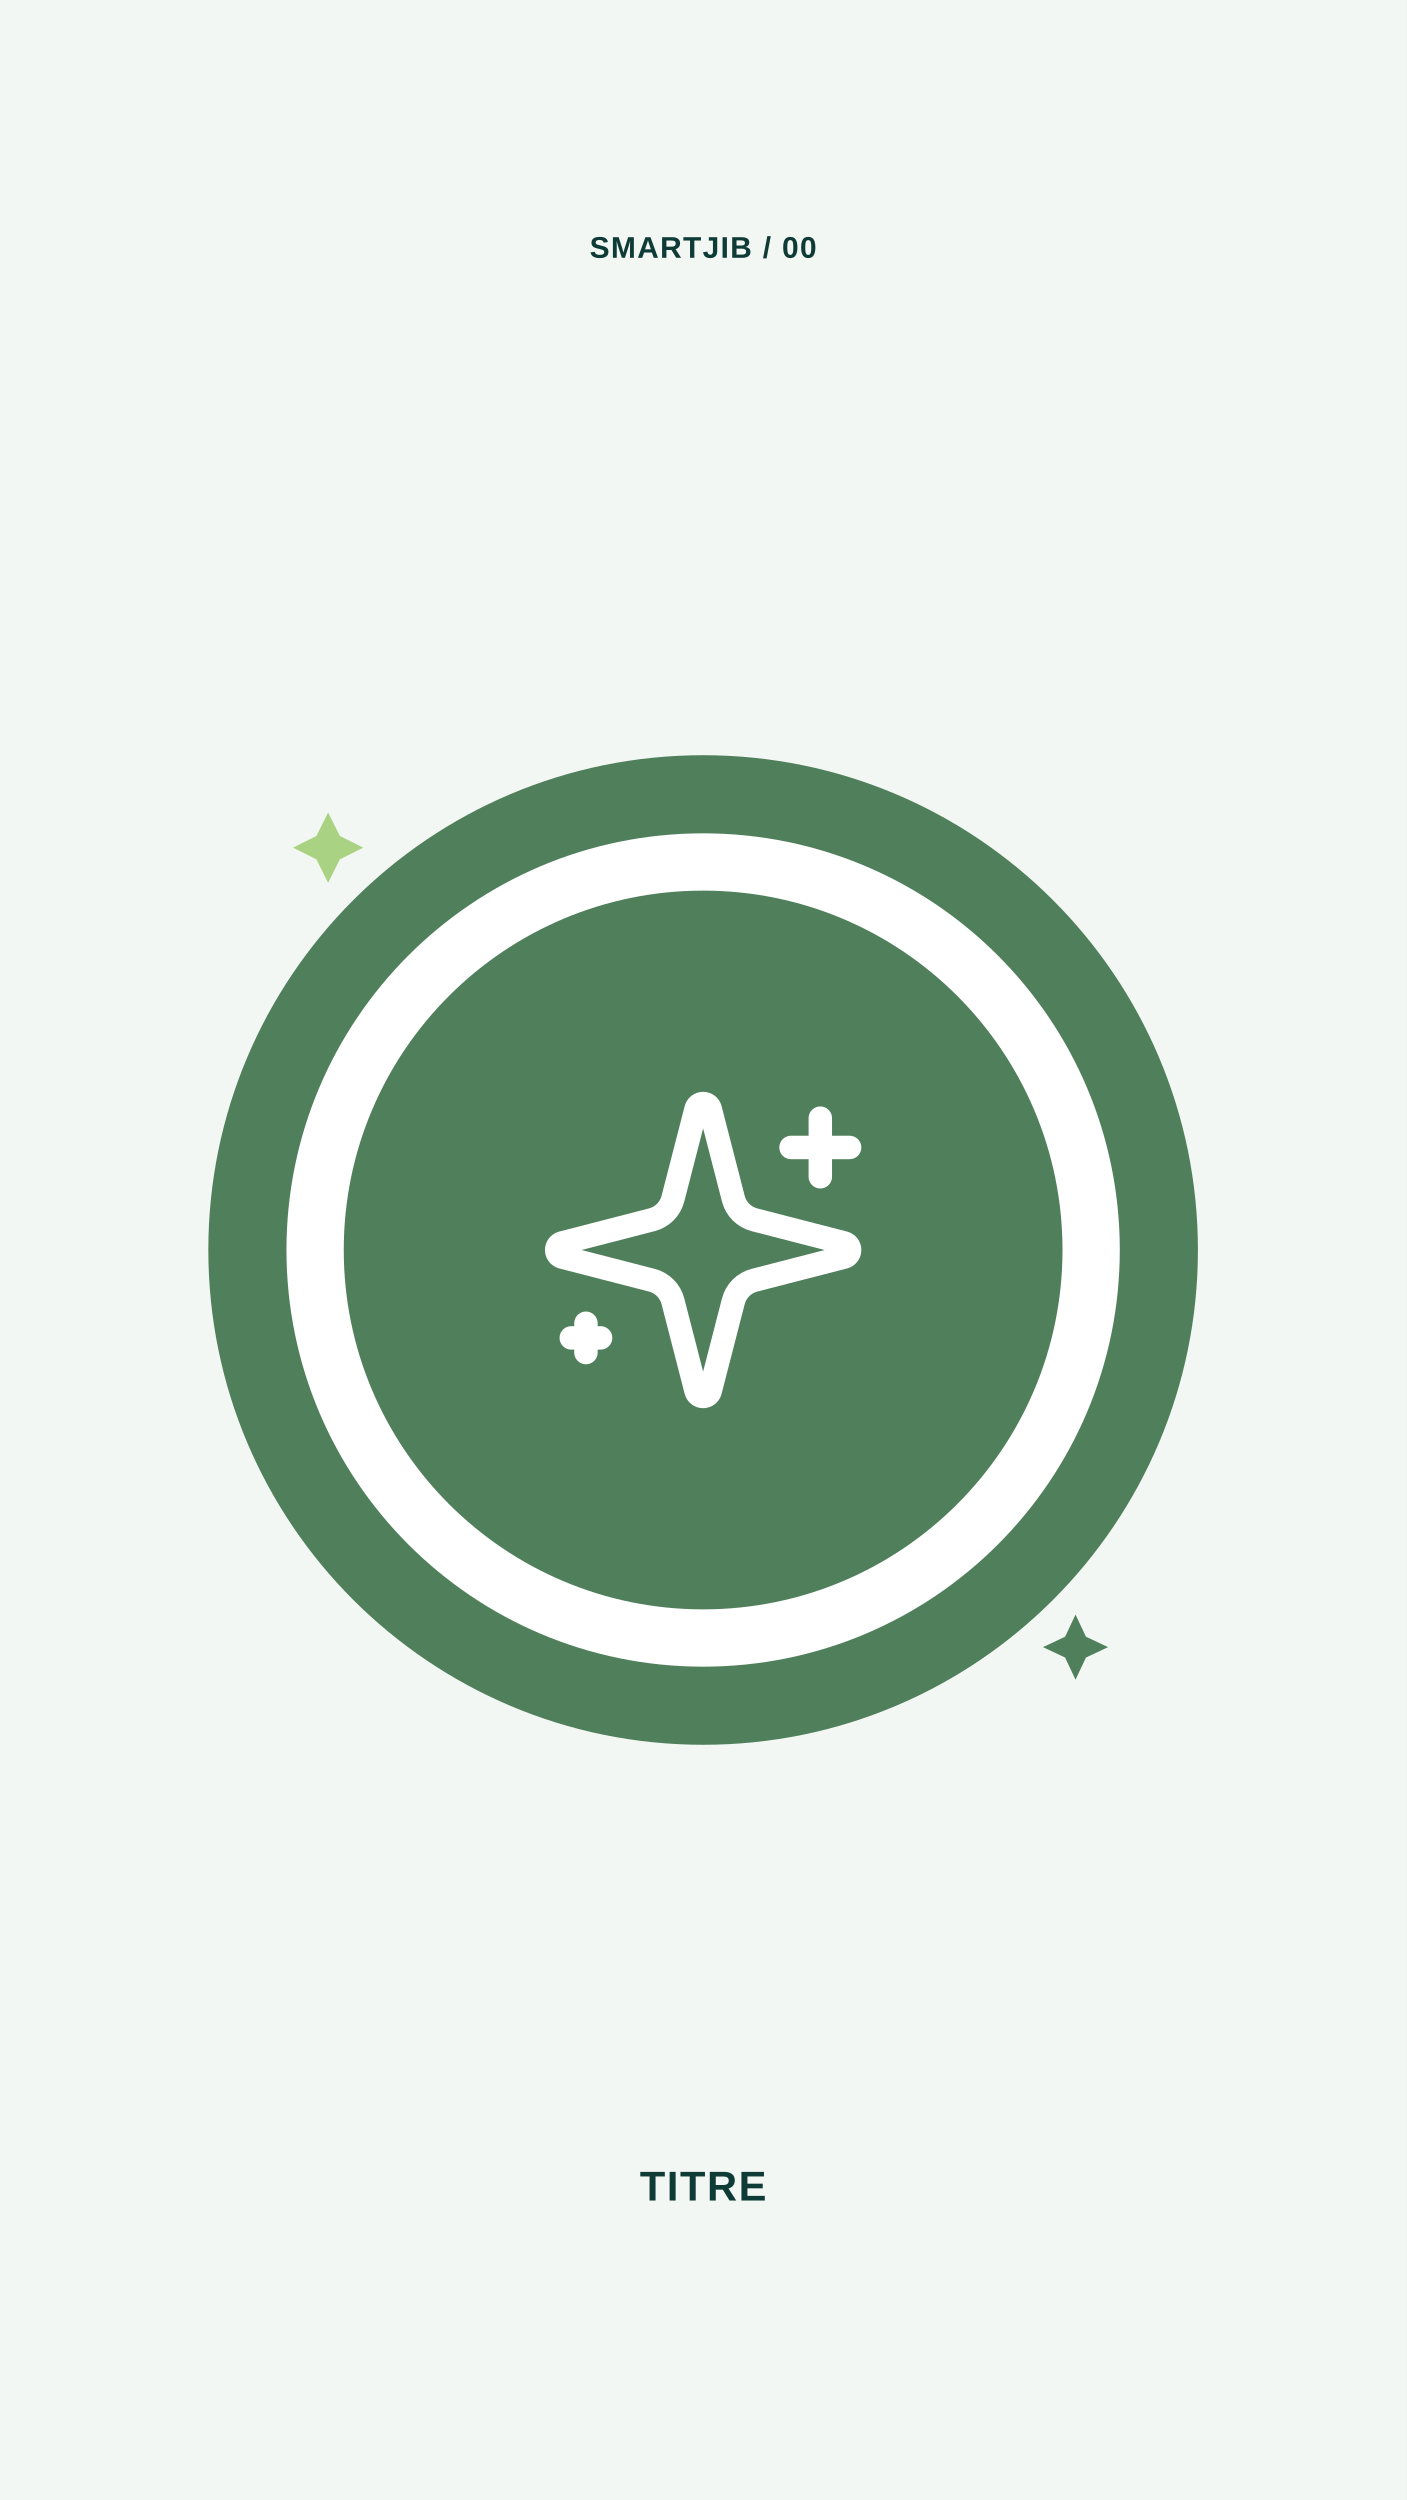
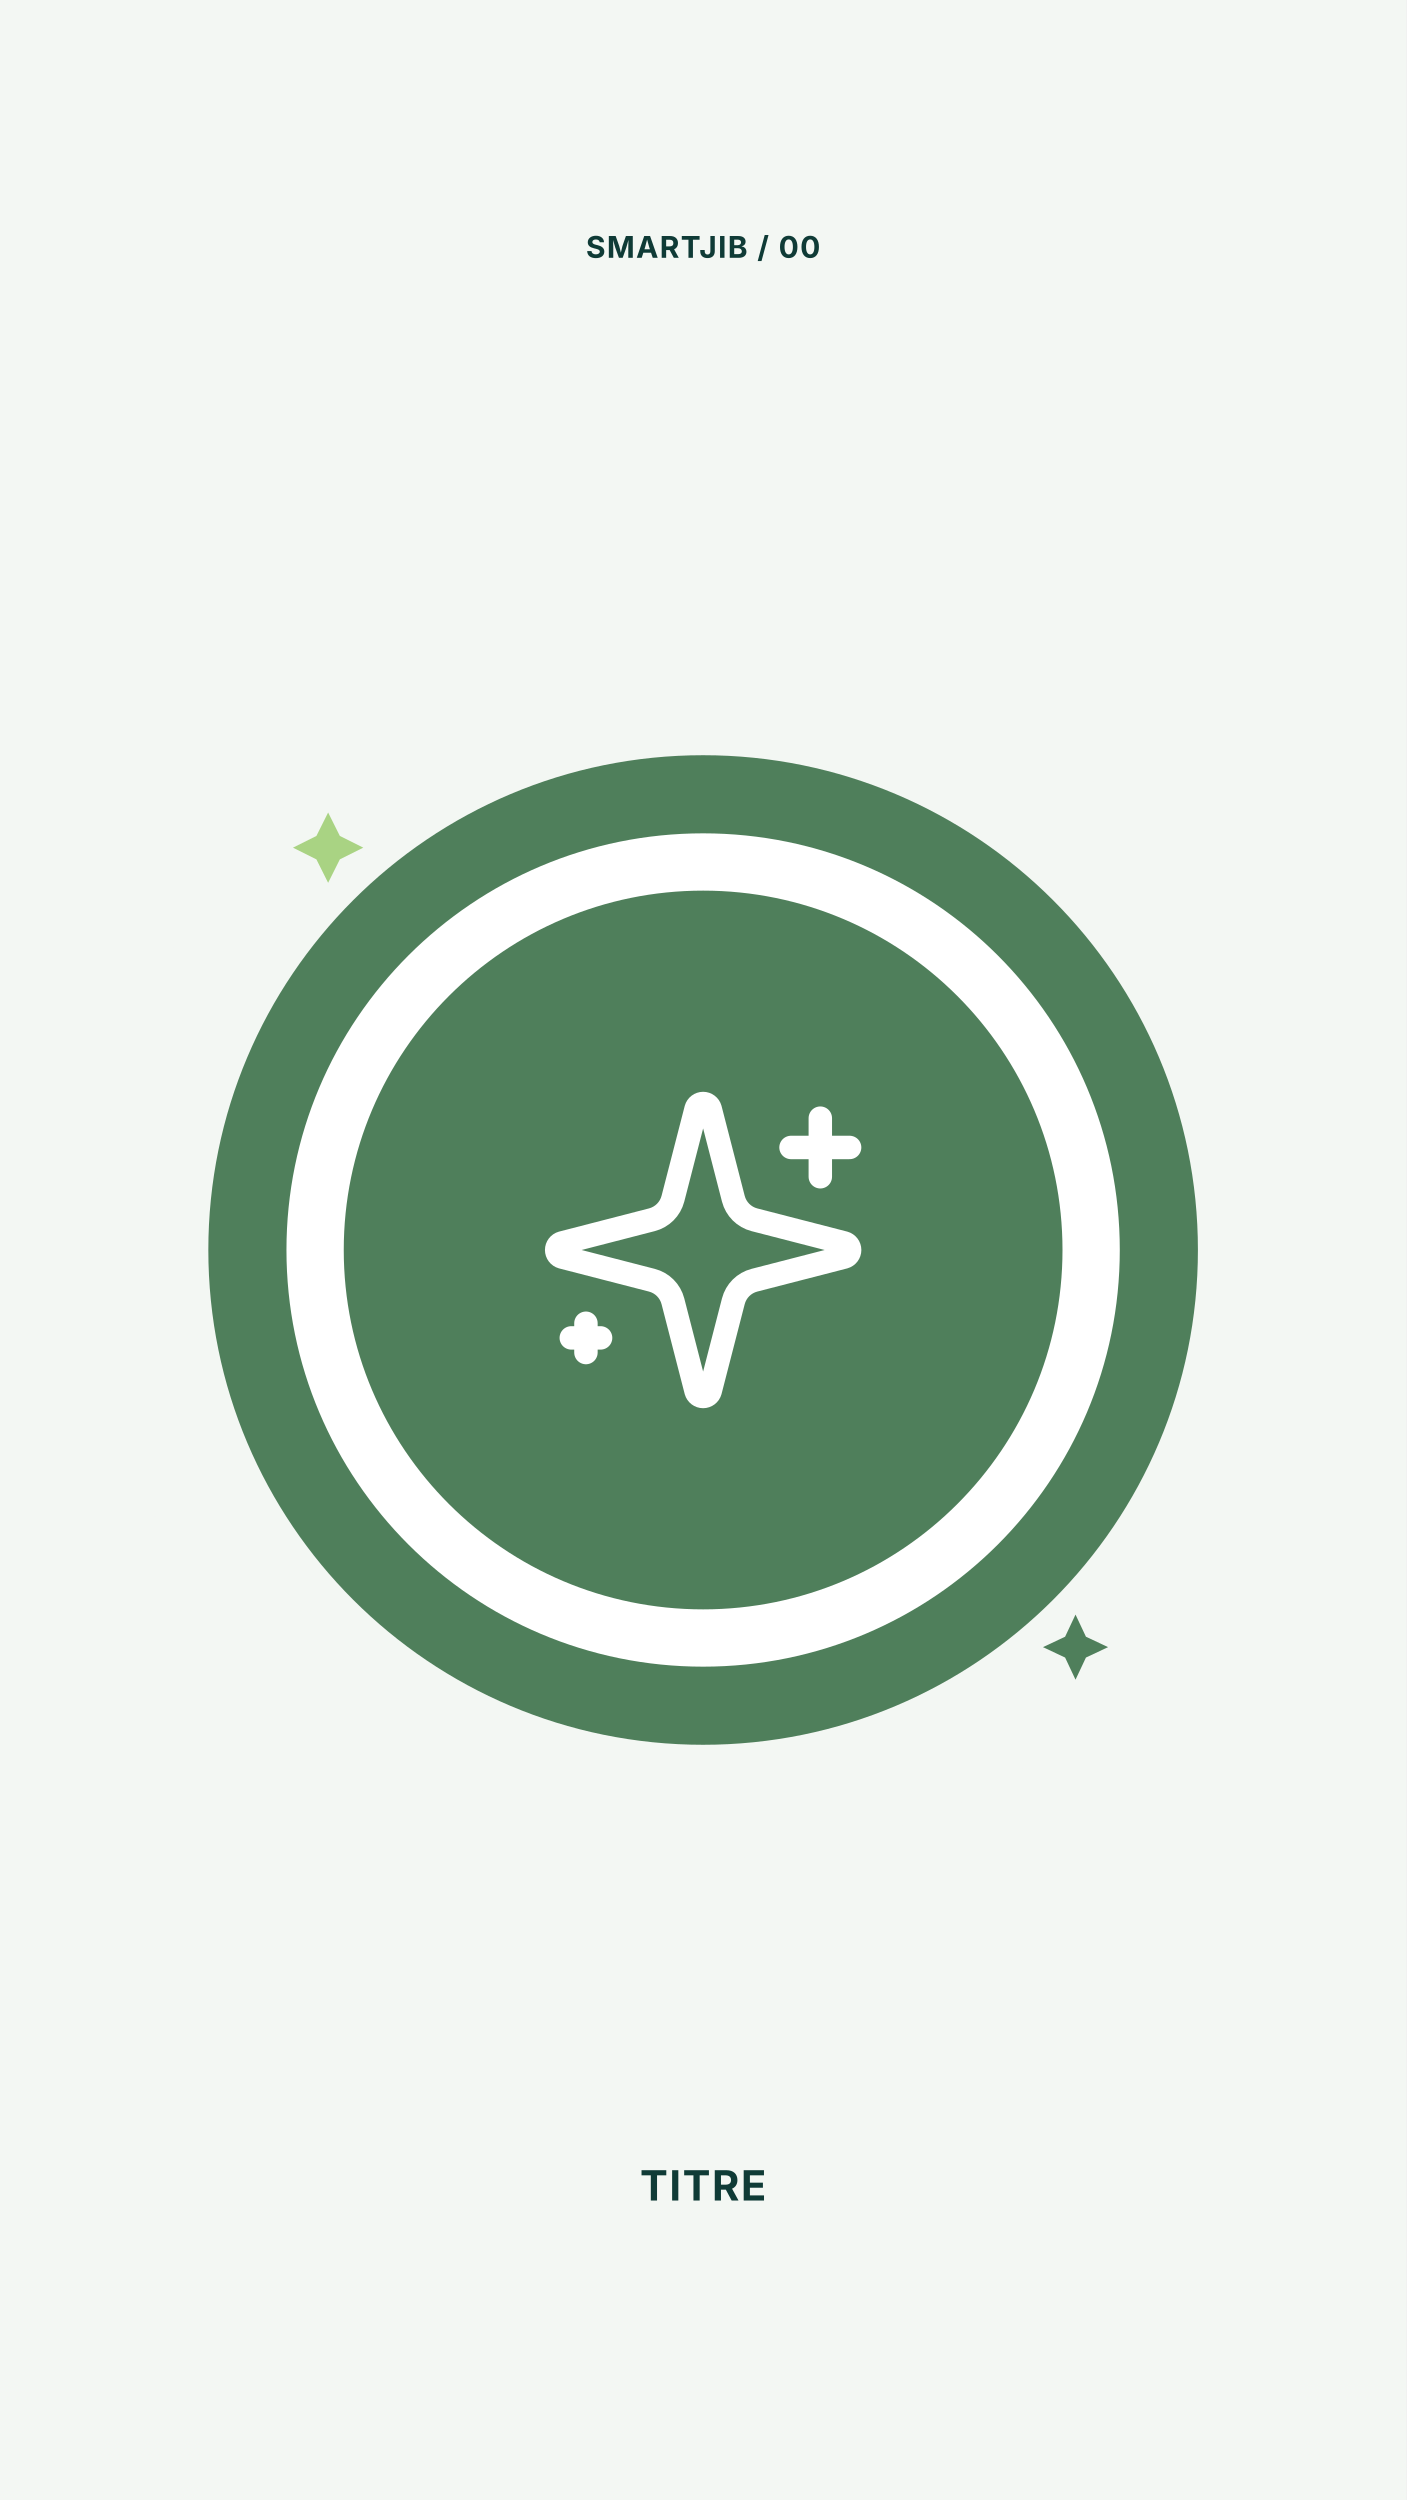
<svg xmlns="http://www.w3.org/2000/svg" width="1080" height="1920" viewBox="0 0 1080 1920" role="img" aria-labelledby="title desc">
  <style>
-     .latin { font-family: "Plus Jakarta Sans", "Plus Jakarta Sans Variable", Arial, sans-serif; }
+     .latin { font-family: Inter, "Inter Variable", Arial, sans-serif; }
    .label { font-size: 32px; font-weight: 700; letter-spacing: 1.2px; }
    .eyebrow { font-size: 23px; font-weight: 700; letter-spacing: 1px; }
  </style>
  <rect width="1080" height="1920" fill="#F3F7F3" />
  <circle cx="540" cy="960" r="468" fill="#F3F7F3" />
  <circle cx="540" cy="960" r="380" fill="#4F7F5B" />
  <circle cx="540" cy="960" r="320" fill="#FFFFFF" />
  <circle cx="540" cy="960" r="276" fill="#4F7F5B" />
  <svg x="405" y="825" width="270" height="270" viewBox="0 0 24 24" fill="none" stroke="#FFFFFF" stroke-width="1.6" stroke-linecap="round" stroke-linejoin="round" aria-label="Sparkles icon" role="img">
    <path d="M9.937 15.5A2 2 0 0 0 8.5 14.063l-6.135-1.582a.5.5 0 0 1 0-.962L8.5 9.936A2 2 0 0 0 9.937 8.5l1.582-6.135a.5.5 0 0 1 .963 0L14.063 8.5A2 2 0 0 0 15.5 9.937l6.135 1.581a.5.5 0 0 1 0 .964L15.5 14.063a2 2 0 0 0-1.437 1.437l-1.582 6.135a.5.5 0 0 1-.963 0z" />
    <path d="M20 3v4M22 5h-4M4 17v2M5 18H3" />
  </svg>
  <path d="M 252 624 L 261 642 L 279 651 L 261 660 L 252 678 L 243 660 L 225 651 L 243 642 Z" fill="#A9D383" />
  <path d="M 826 1240 L 834 1257 L 851 1265 L 834 1273 L 826 1290 L 818 1273 L 801 1265 L 818 1257 Z" fill="#4F7F5B" />
  <text x="540" y="198" text-anchor="middle" fill="#0F3B36" class="latin eyebrow">SMARTJIB / 00</text>
  <text x="540" y="1690" text-anchor="middle" fill="#0F3B36" class="latin label">TITRE</text>
</svg>
